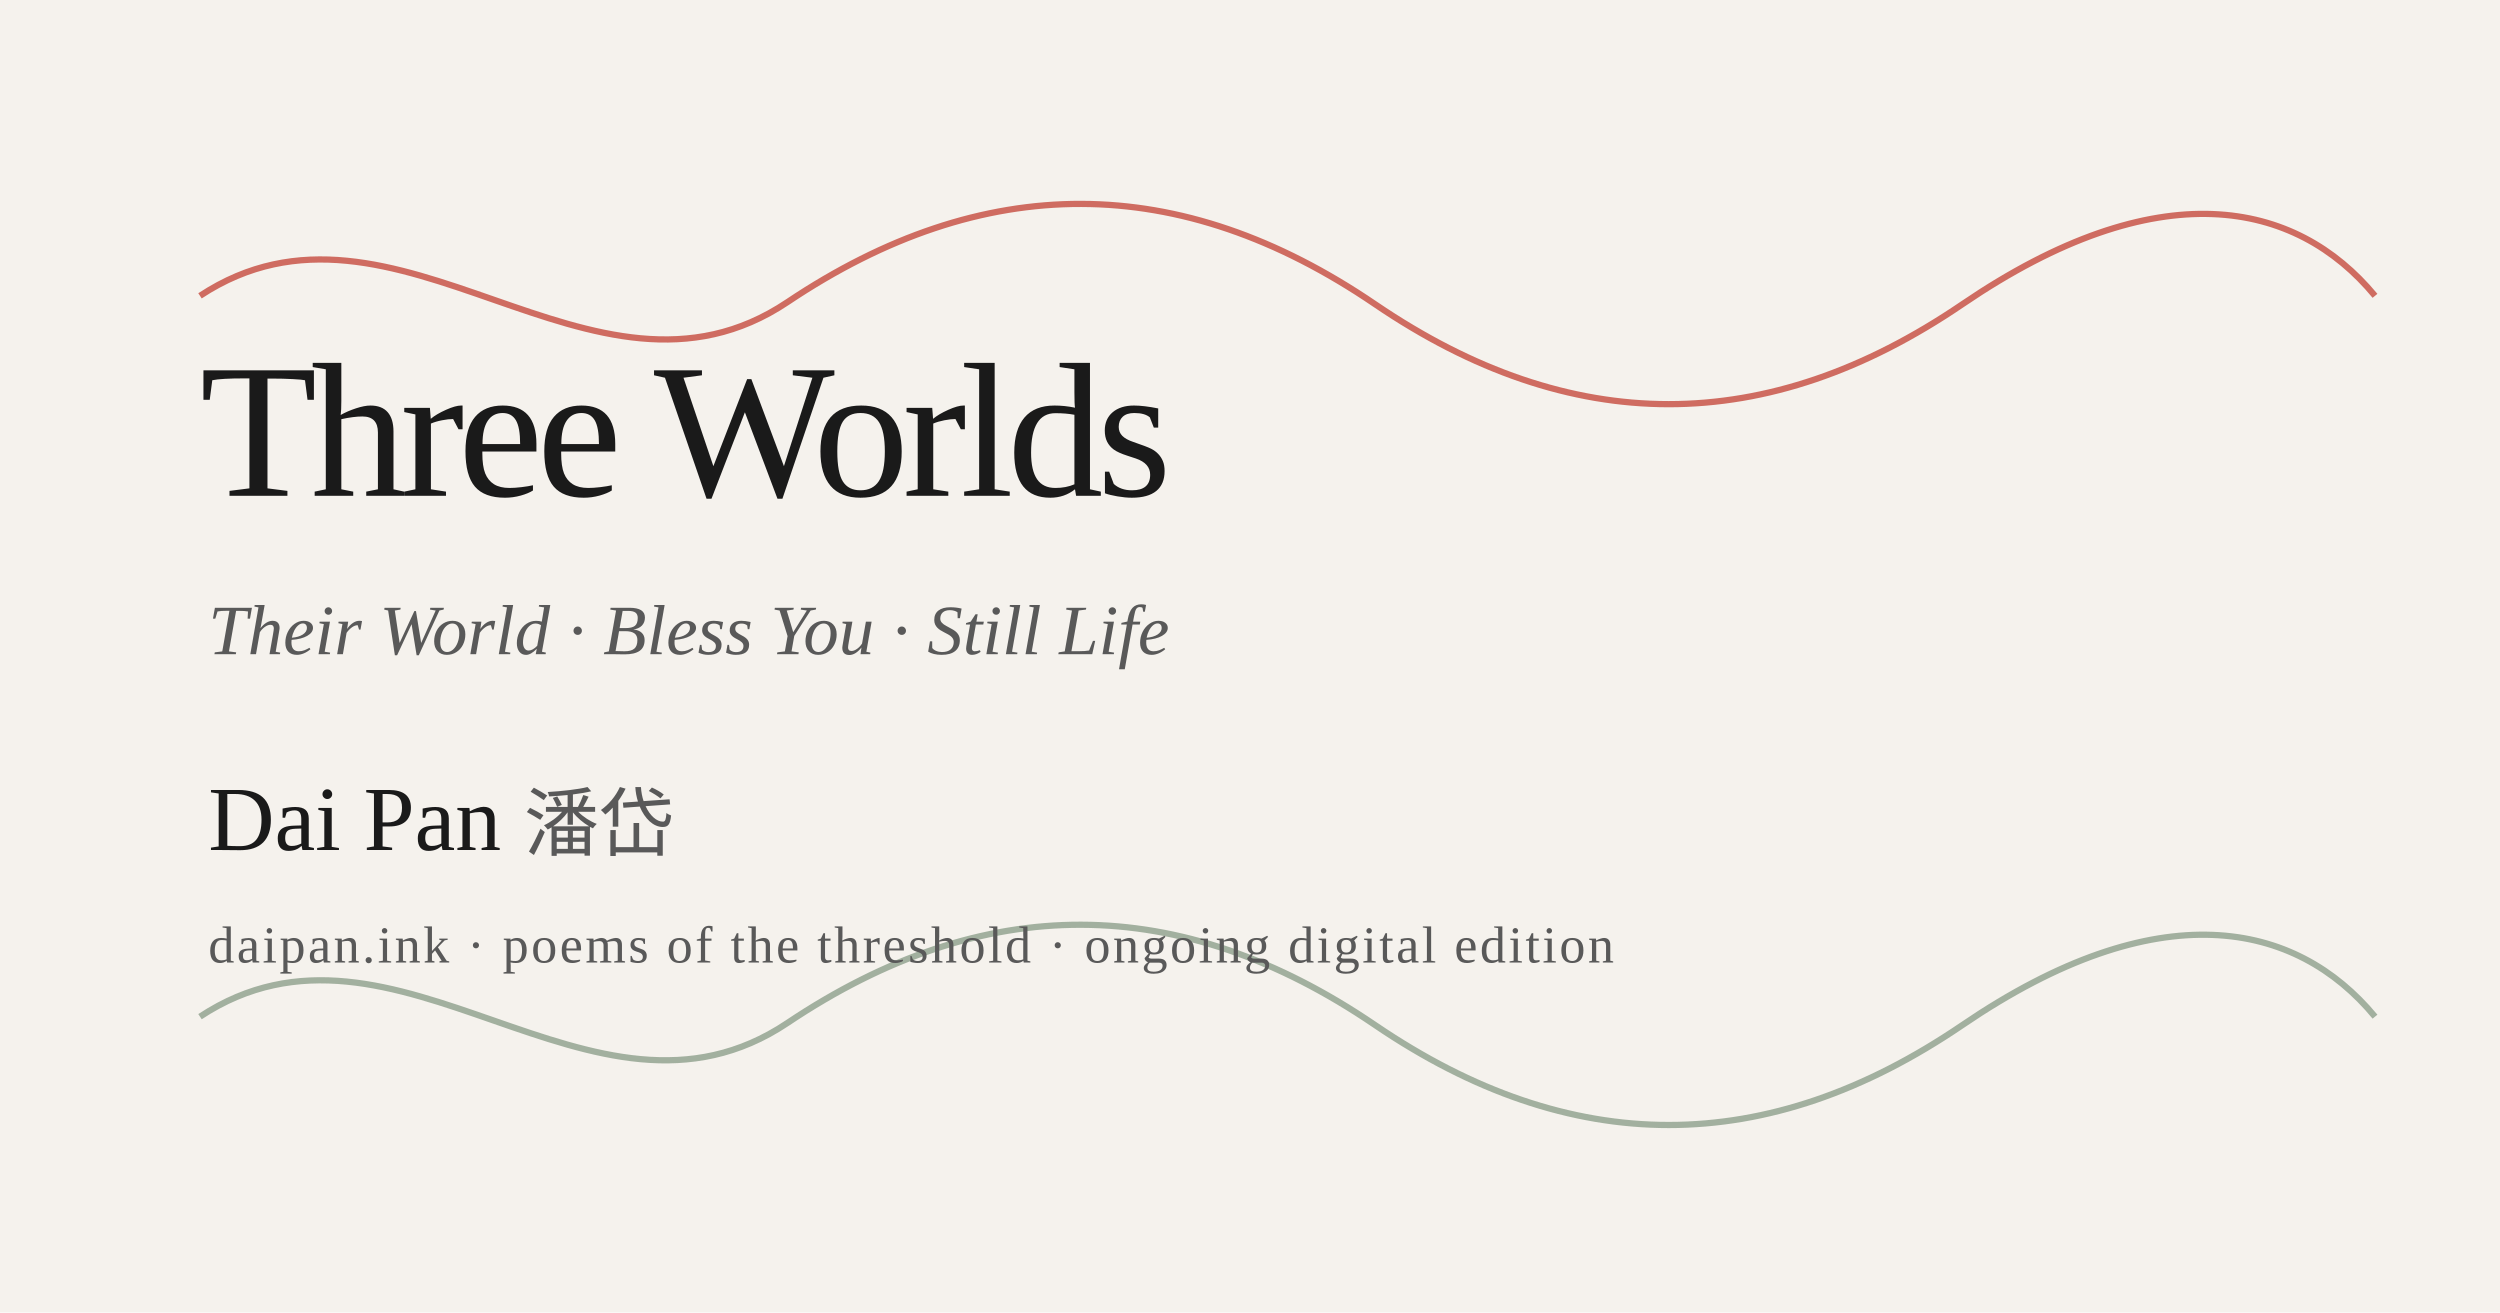
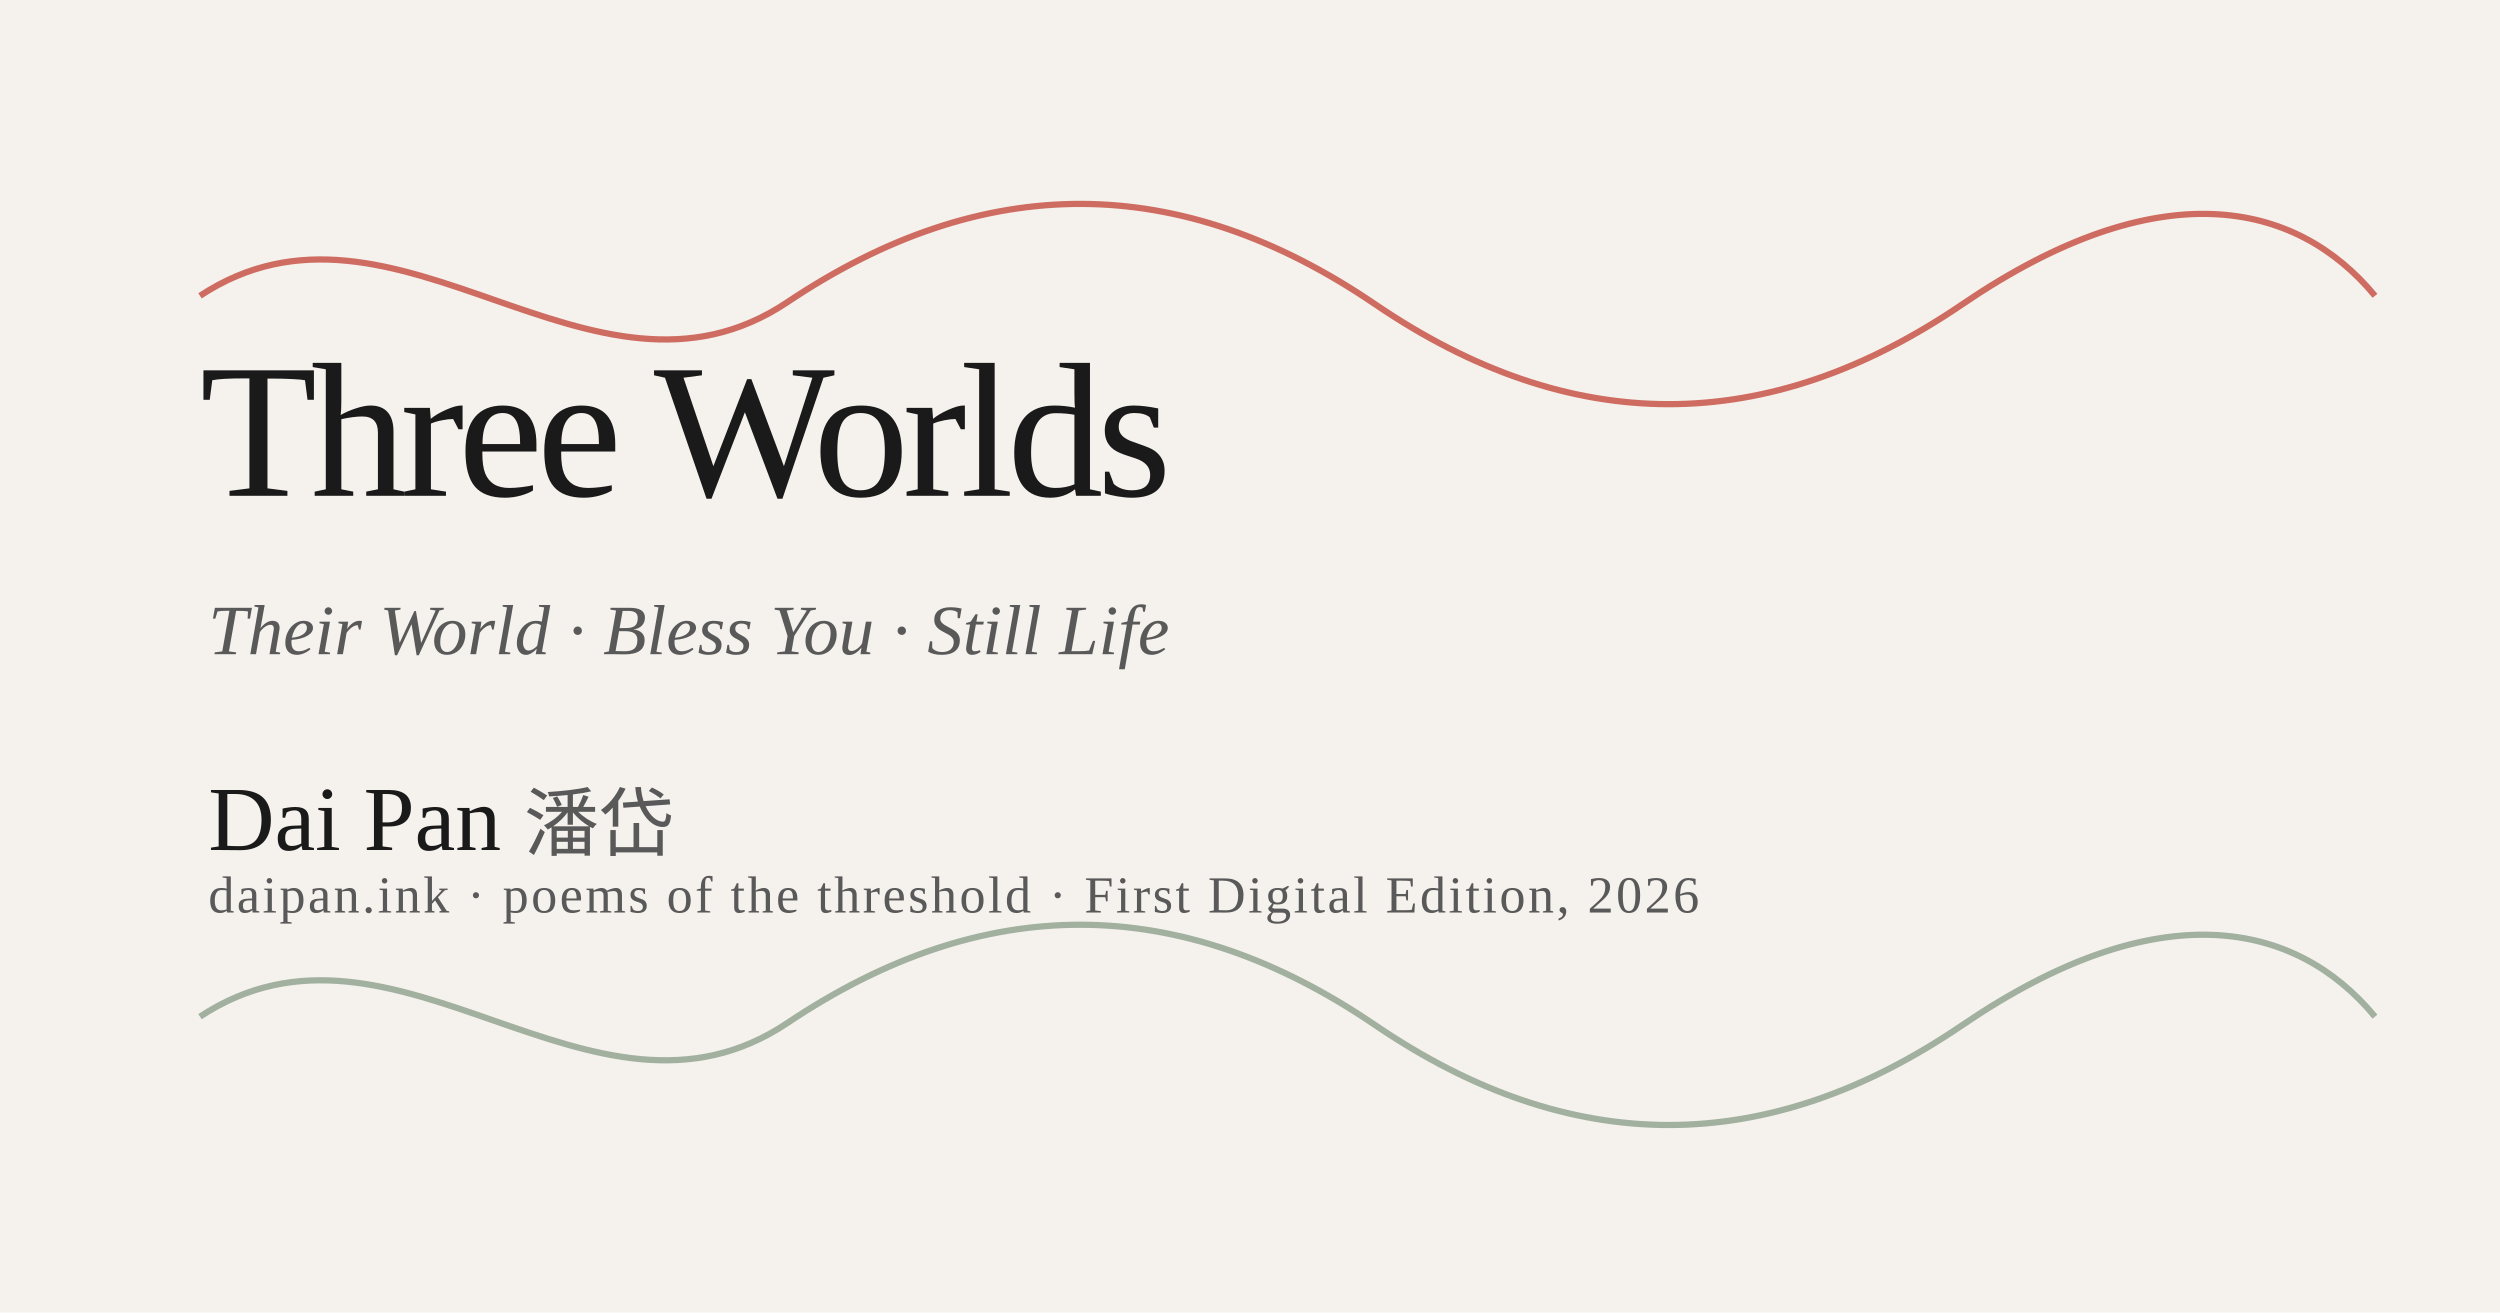
<svg xmlns="http://www.w3.org/2000/svg" width="1200" height="630" viewBox="0 0 1200 630" role="img" aria-labelledby="title desc">
  <rect width="1200" height="630" fill="#f5f2ed" />
  <path d="M96 142 C190 80 284 208 378 145 S566 82 660 146 848 210 942 146 1102 96 1140 142" fill="none" stroke="#c0392b" stroke-width="3" opacity="0.72" />
  <path d="M96 488 C190 426 284 554 378 491 S566 428 660 492 848 556 942 492 1102 442 1140 488" fill="none" stroke="#6f876f" stroke-width="3" opacity="0.62" />
  <text x="96" y="238" fill="#1a1a1a" font-family="Georgia, 'Times New Roman', serif" font-size="92" letter-spacing="-3">Three Worlds</text>
  <text x="100" y="314" fill="#595959" font-family="Georgia, 'Times New Roman', serif" font-size="34" font-style="italic">Their World · Bless You · Still Life</text>
  <text x="100" y="408" fill="#1a1a1a" font-family="Georgia, 'Times New Roman', serif" font-size="44">Dai Pan <tspan fill="#595959" font-size="36">潘岱</tspan>
  </text>
-   <text x="100" y="462" fill="#595959" font-family="Georgia, 'Times New Roman', serif" font-size="25" letter-spacing="1.2">daipan.ink · poems of the threshold · ongoing digital edition</text>
+   <text x="100" y="438" fill="#595959" font-family="Georgia, 'Times New Roman', serif" font-size="25" letter-spacing="1.2">daipan.ink · poems of the threshold · First Digital Edition, 2026</text>
</svg>
